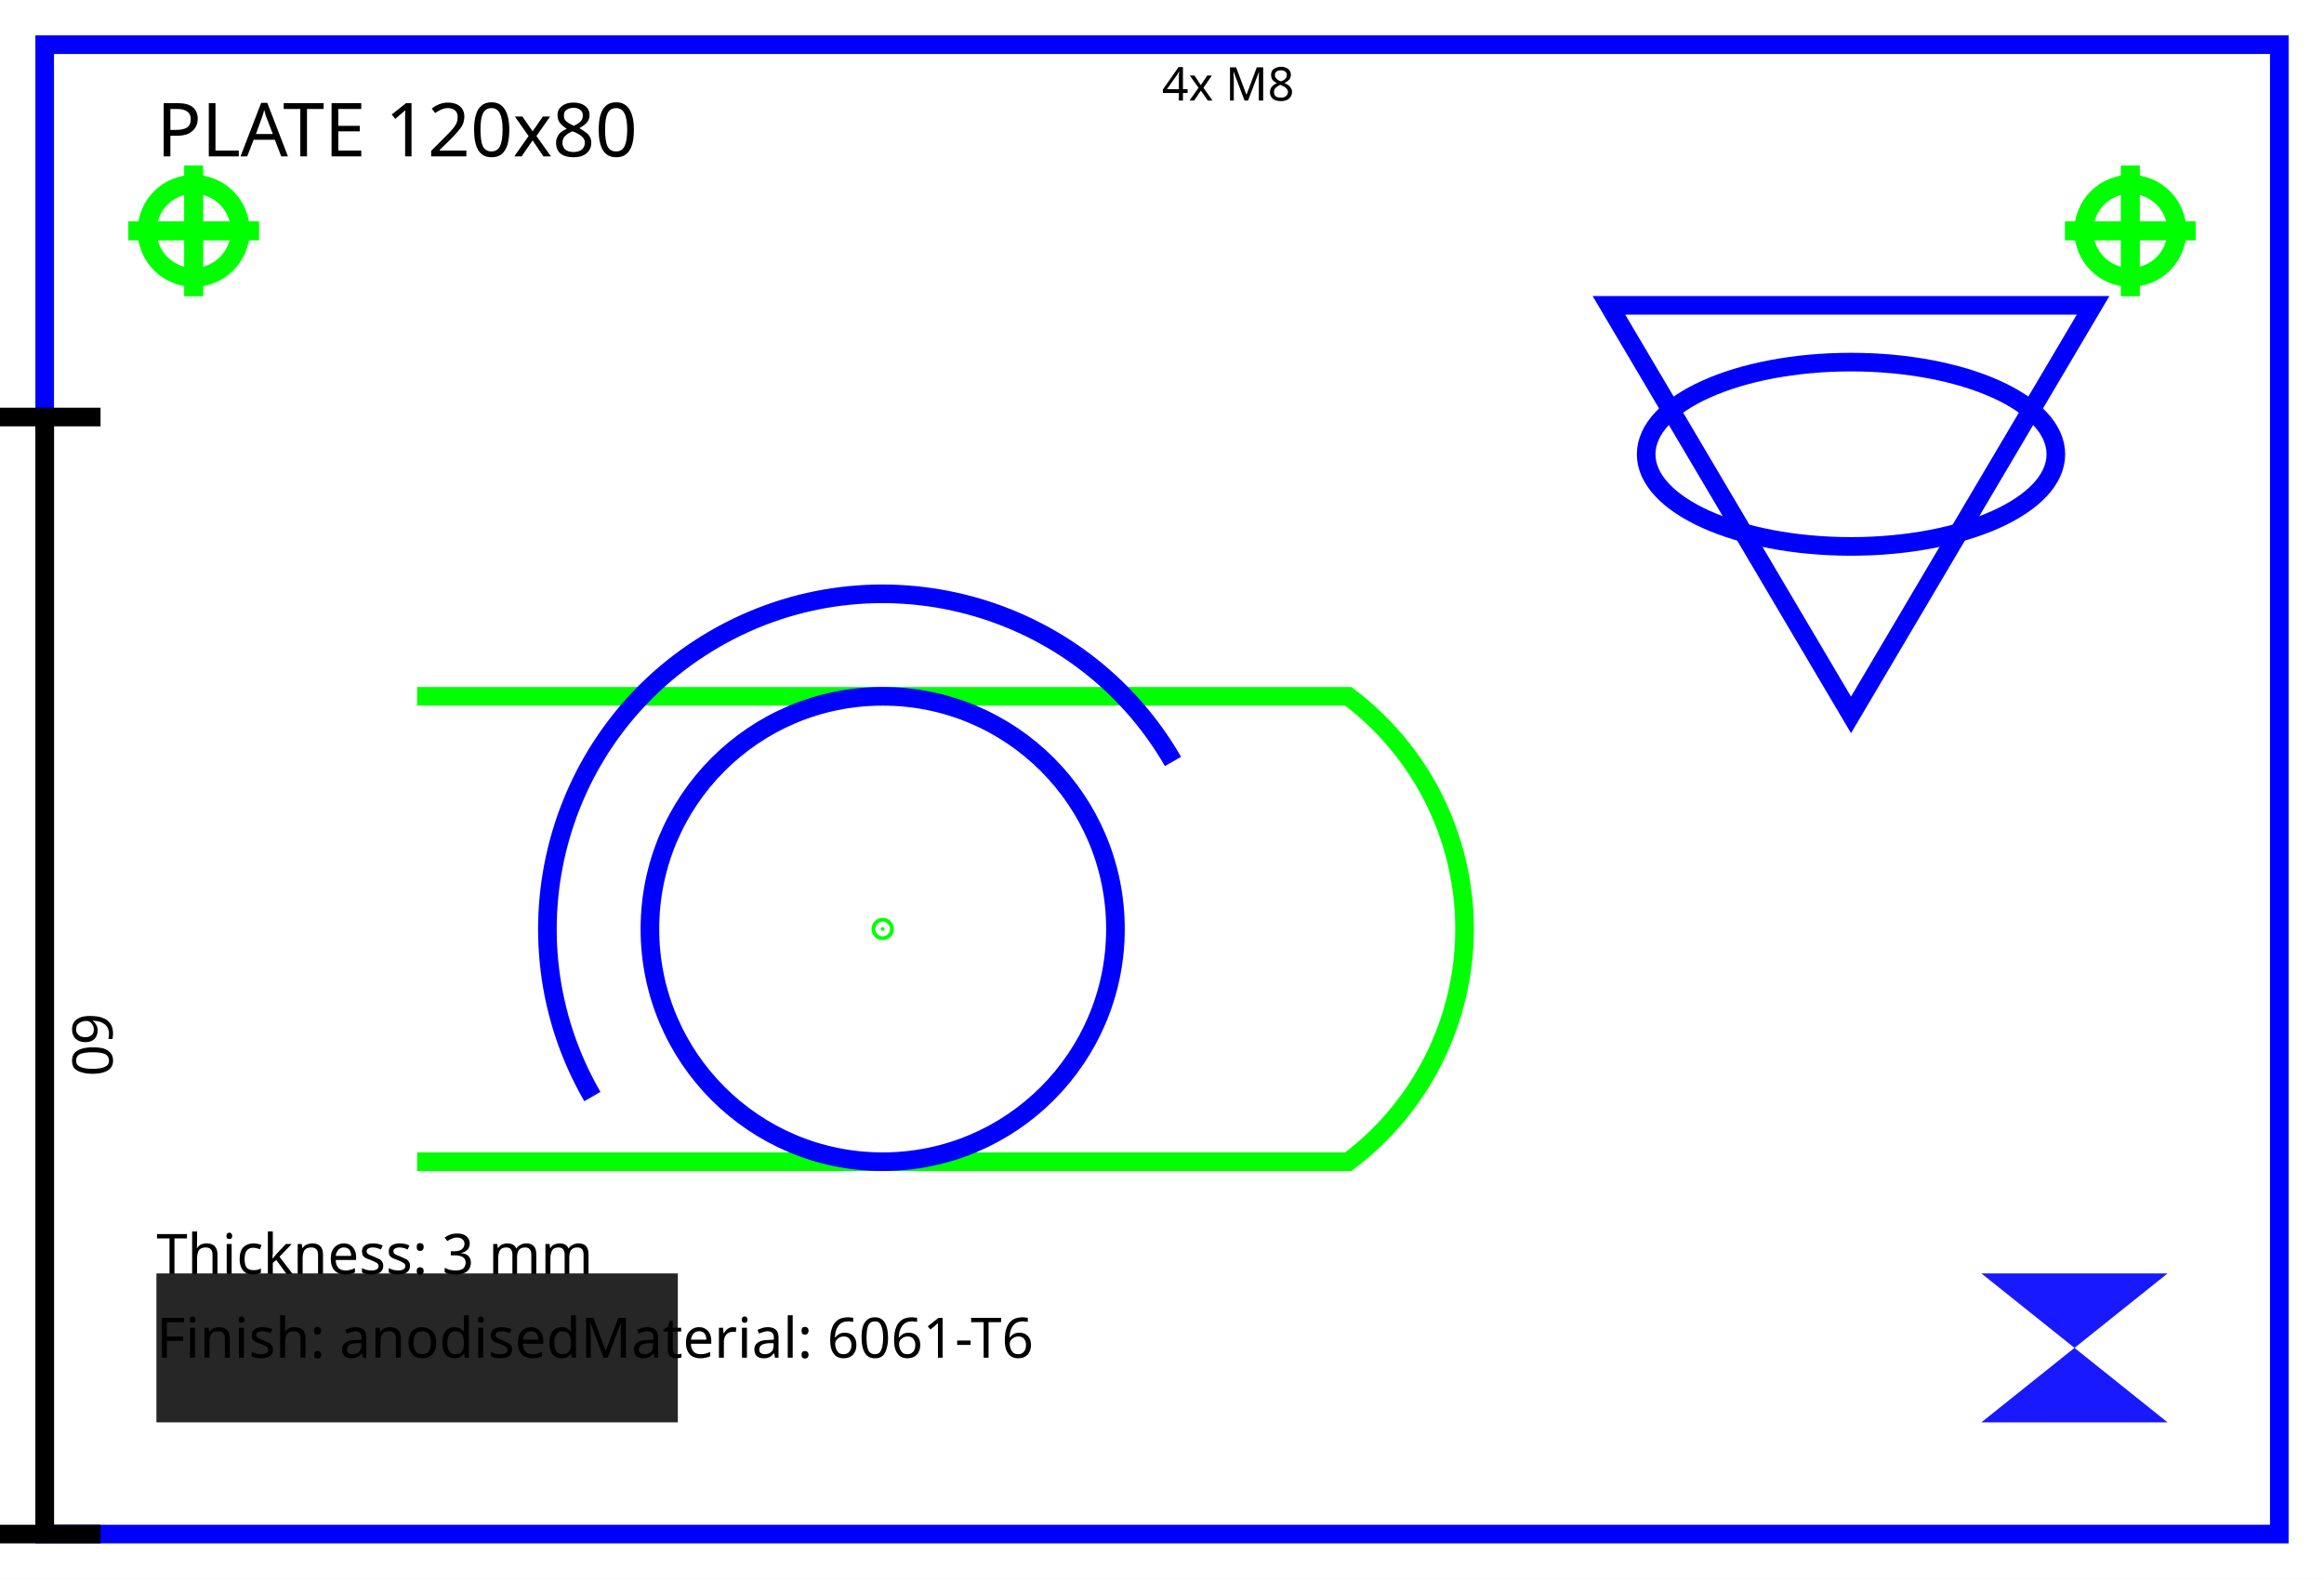
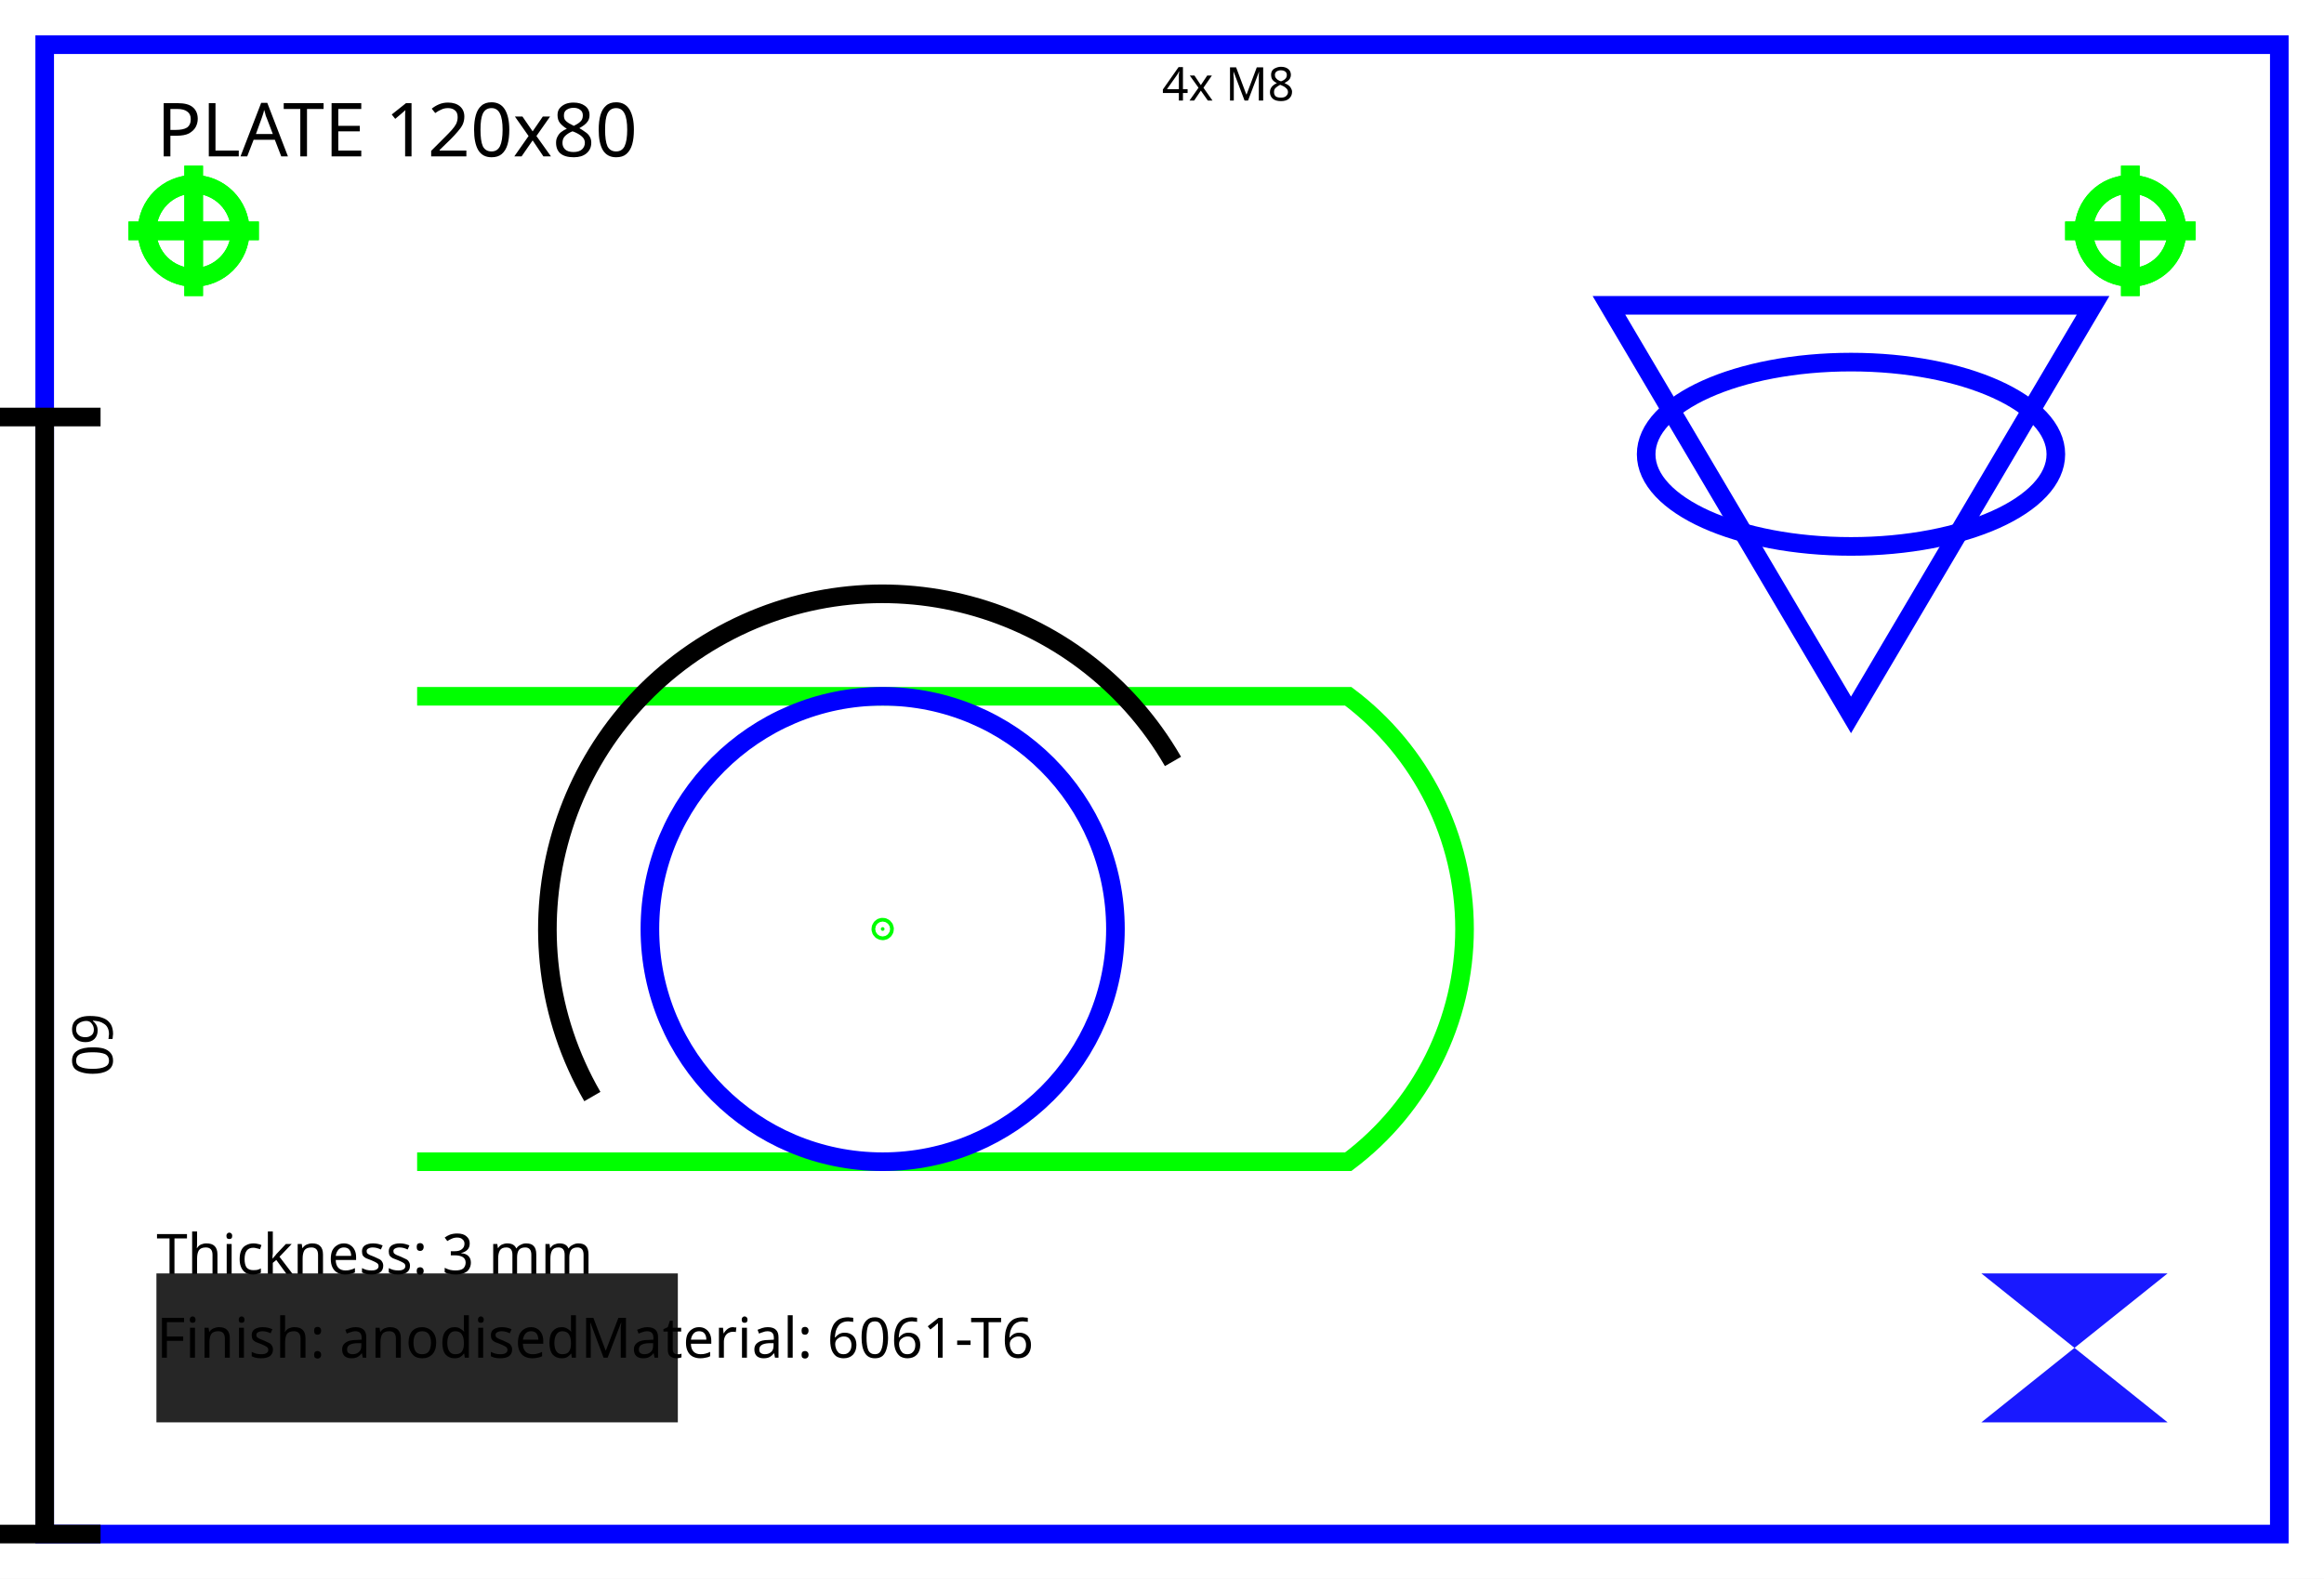
<svg xmlns="http://www.w3.org/2000/svg" viewBox="-2.4 -2.4 124.8 84.8" width="100%" height="100%" preserveAspectRatio="xMidYMid meet" shape-rendering="geometricPrecision">
  <rect x="-2.4" y="-2.4" width="124.8" height="84.8" fill="#ffffff" />
  <g stroke-width="1" vector-effect="non-scaling-stroke" font-family="SimSun, 'Microsoft YaHei', sans-serif" transform="translate(0 80) scale(1 -1)">
    <path d="M 0 0 L 120 0 L 120 80 L 0 80 L 0 0 Z" fill="none" stroke="#0000ff" />
    <path d="M 20 20 L 70 20 A 15.63 15.63 0 0 1 70 45 L 20 45" fill="none" stroke="#00ff00" />
    <circle cx="45" cy="32.5" r="12.5" fill="none" stroke="#0000ff" />
-     <path d="M 60.59 41.5 A 18 18 0 1 1 29.41 23.5" fill="none" stroke="#0000ff" />
+     <path d="M 60.59 41.5 A 18 18 0 1 1 29.41 23.5" fill="none" stroke="#000000" />
    <ellipse cx="97" cy="58" rx="11" ry="4.95" transform="rotate(0 97 58)" fill="none" stroke="#0000ff" />
    <path d="M 84 66 L 110 66 L 97 44 L 84 66 Z" fill="none" stroke="#0000ff" />
    <path d="M 6 6 L 34 6 L 34 14 L 6 14 L 6 6 L 6 6 Z" fill="#000000" fill-opacity="0.85" fill-rule="evenodd" stroke="none" />
    <path d="M 104 6 L 114 6 L 104 14 L 114 14 L 104 6 Z" fill="#0000ff" fill-opacity="0.9" stroke="none" />
    <circle cx="45" cy="32.5" r="0.1" fill="#00ff00" stroke="#00ff00" />
    <g transform="translate(8 70) rotate(0) scale(1 1) translate(0 0)">
      <circle cx="0" cy="0" r="2.5" fill="none" stroke="#00ff00" />
      <path d="M -3.5 0 L 3.5 0" fill="none" stroke="#00ff00" />
      <path d="M 0 -3.5 L 0 3.5" fill="none" stroke="#00ff00" />
    </g>
    <g transform="translate(112 70) rotate(0) scale(1 1) translate(0 0)">
      <circle cx="0" cy="0" r="2.5" fill="none" stroke="#00ff00" />
      <path d="M -3.5 0 L 3.5 0" fill="none" stroke="#00ff00" />
      <path d="M 0 -3.5 L 0 3.5" fill="none" stroke="#00ff00" />
    </g>
    <g transform="translate(8 70) rotate(0) scale(1 1) translate(0 0)">
      <circle cx="0" cy="0" r="2.5" fill="none" stroke="#00ff00" />
      <path d="M -3.5 0 L 3.5 0" fill="none" stroke="#00ff00" />
      <path d="M 0 -3.5 L 0 3.5" fill="none" stroke="#00ff00" />
    </g>
    <g transform="translate(112 70) rotate(0) scale(1 1) translate(0 0)">
      <circle cx="0" cy="0" r="2.5" fill="none" stroke="#00ff00" />
      <path d="M -3.5 0 L 3.5 0" fill="none" stroke="#00ff00" />
      <path d="M 0 -3.5 L 0 3.5" fill="none" stroke="#00ff00" />
    </g>
    <text font-size="2.5" text-anchor="start" dominant-baseline="auto" fill="#000000" transform="translate(60 77) scale(1 -1) rotate(0)">4x M8</text>
    <path d="M 0 0 L 0 60" fill="none" stroke="#000000" />
    <path d="M -3 0 L 3 0" fill="none" stroke="#000000" />
    <path d="M -3 60 L 3 60" fill="none" stroke="#000000" />
    <text font-size="3" text-anchor="start" dominant-baseline="auto" fill="#000000" transform="translate(1.5 28) scale(1 -1) rotate(90)">60</text>
    <text font-size="4" text-anchor="start" dominant-baseline="auto" fill="#000000" transform="translate(6 74) scale(1 -1) rotate(0)">PLATE 120x80</text>
    <text font-size="3" text-anchor="start" dominant-baseline="hanging" fill="#000000" transform="translate(6 19) scale(1 -1) rotate(0)">
      <tspan x="0" dy="2.7">Thickness: 3 mm  </tspan>
      <tspan x="0" dy="4.5">Finish: anodisedMaterial: 6061-T6</tspan>
    </text>
  </g>
</svg>
